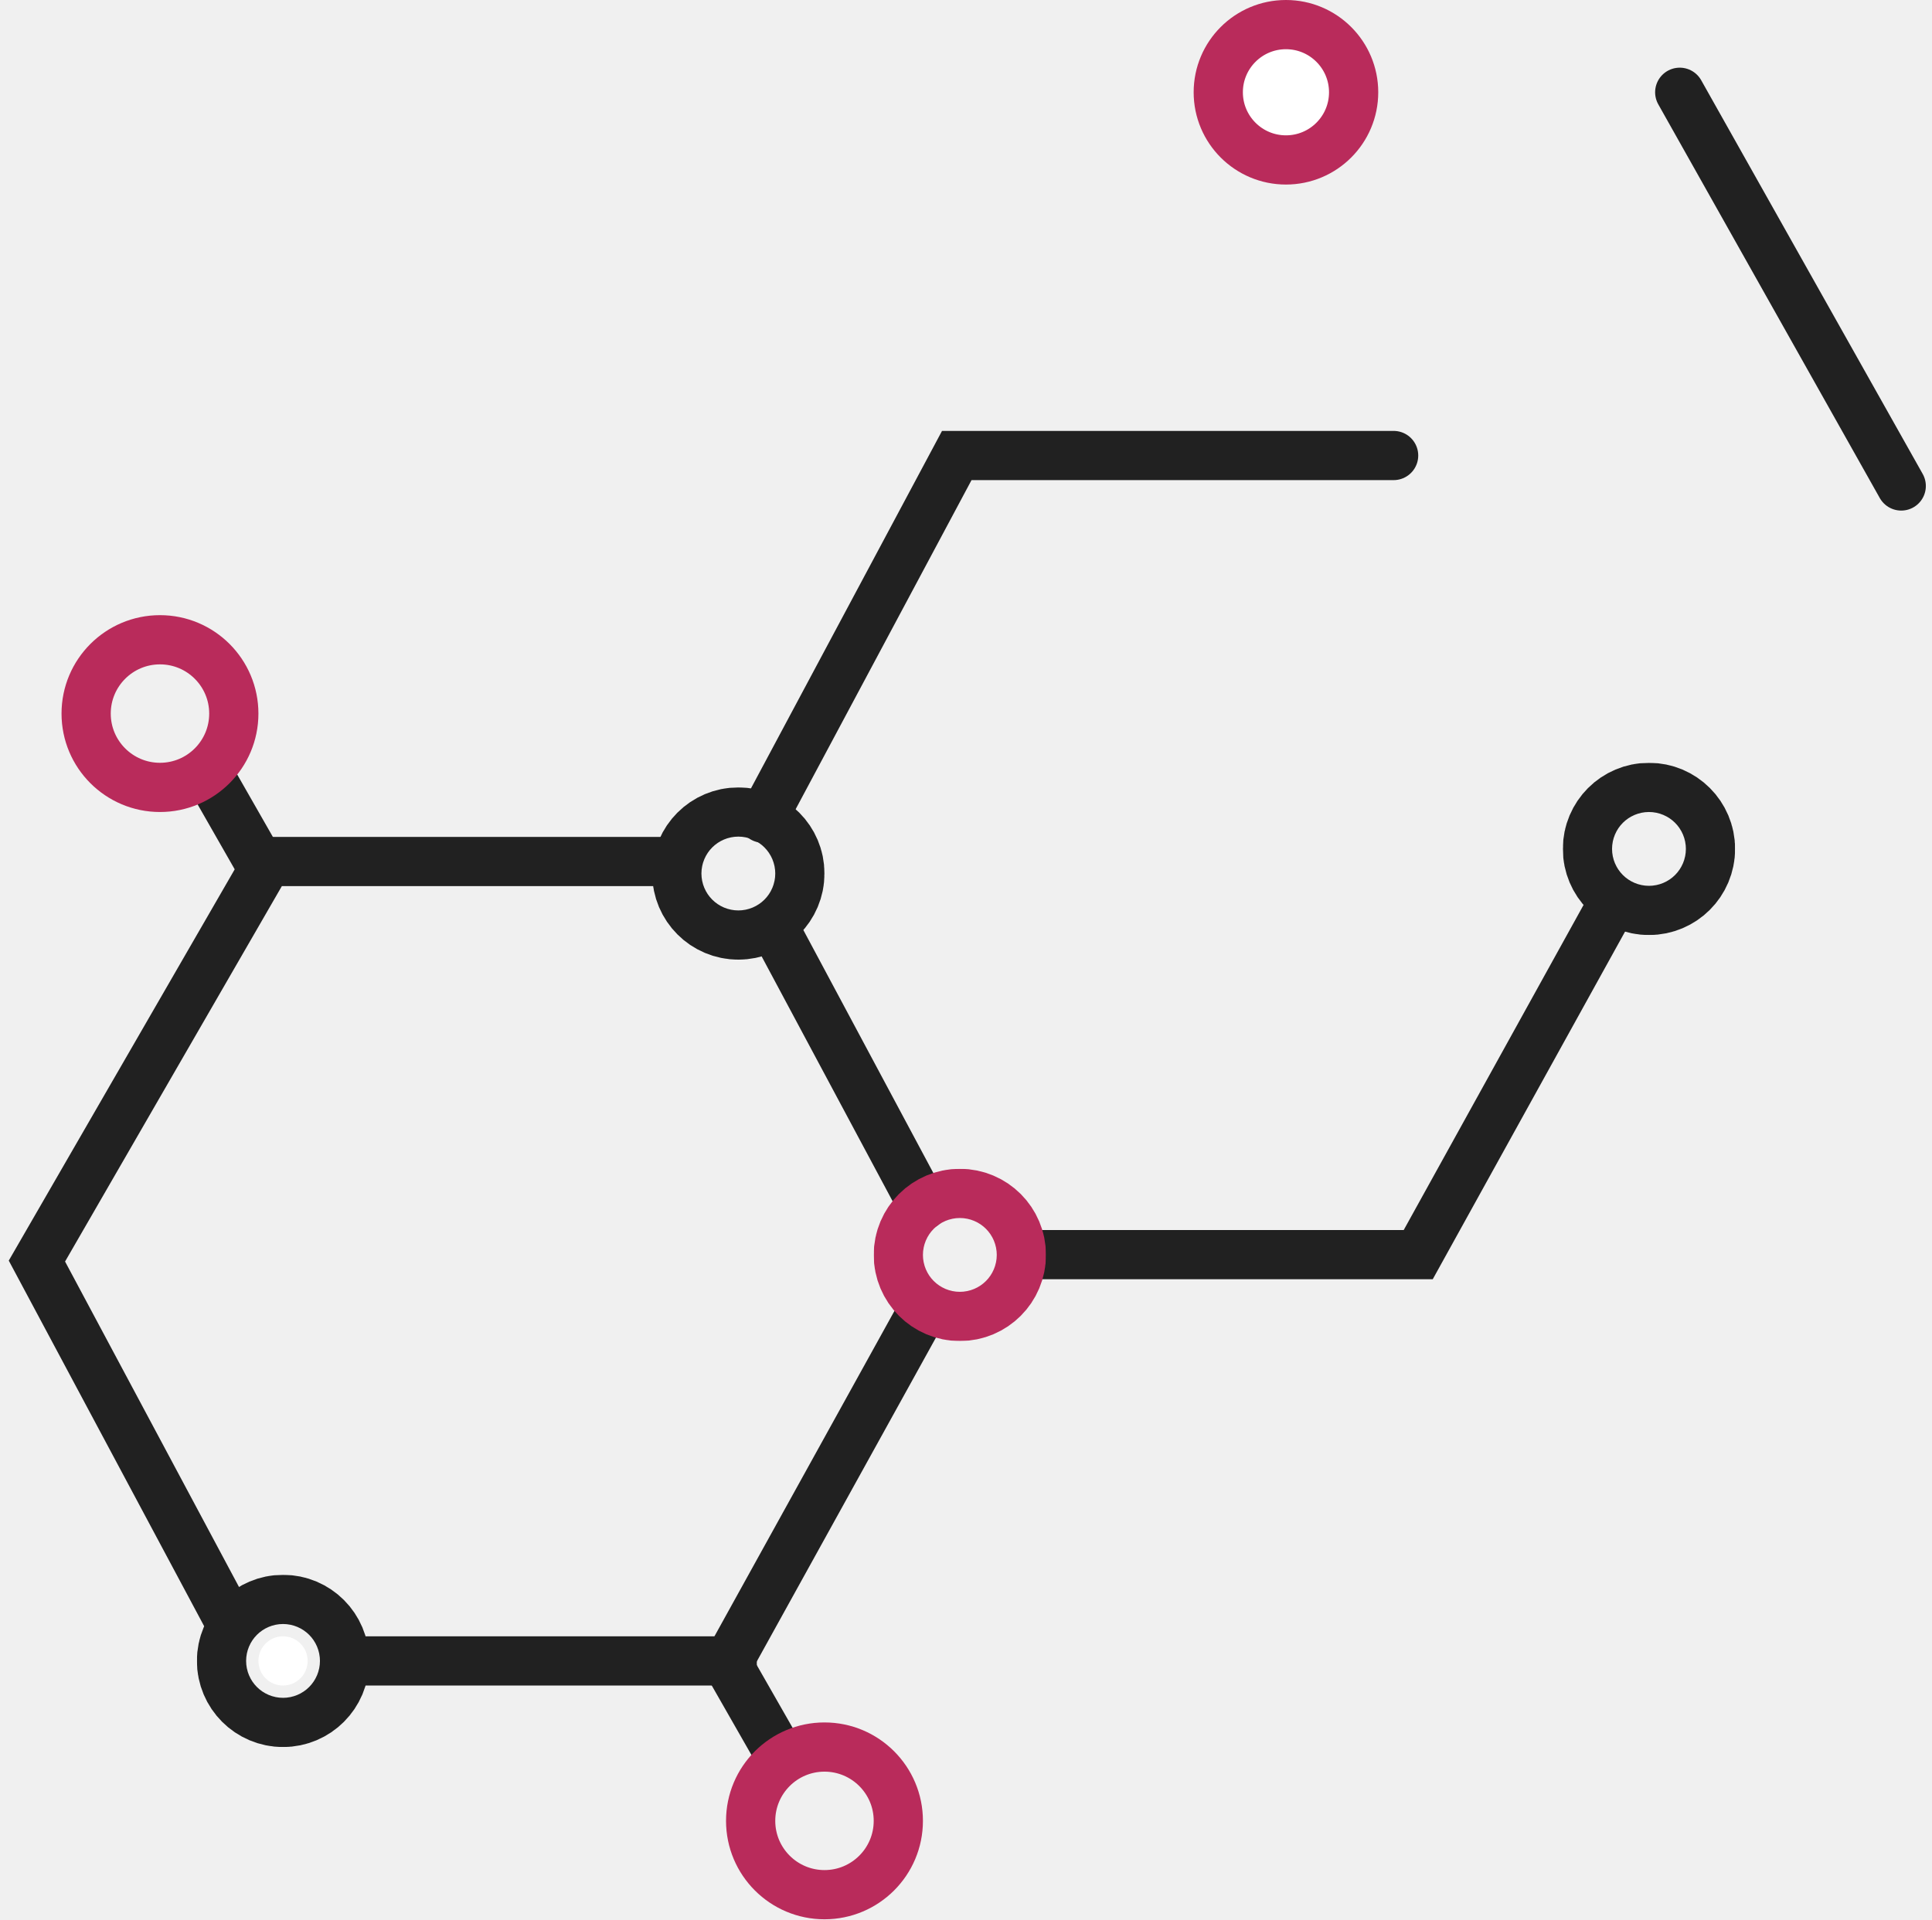
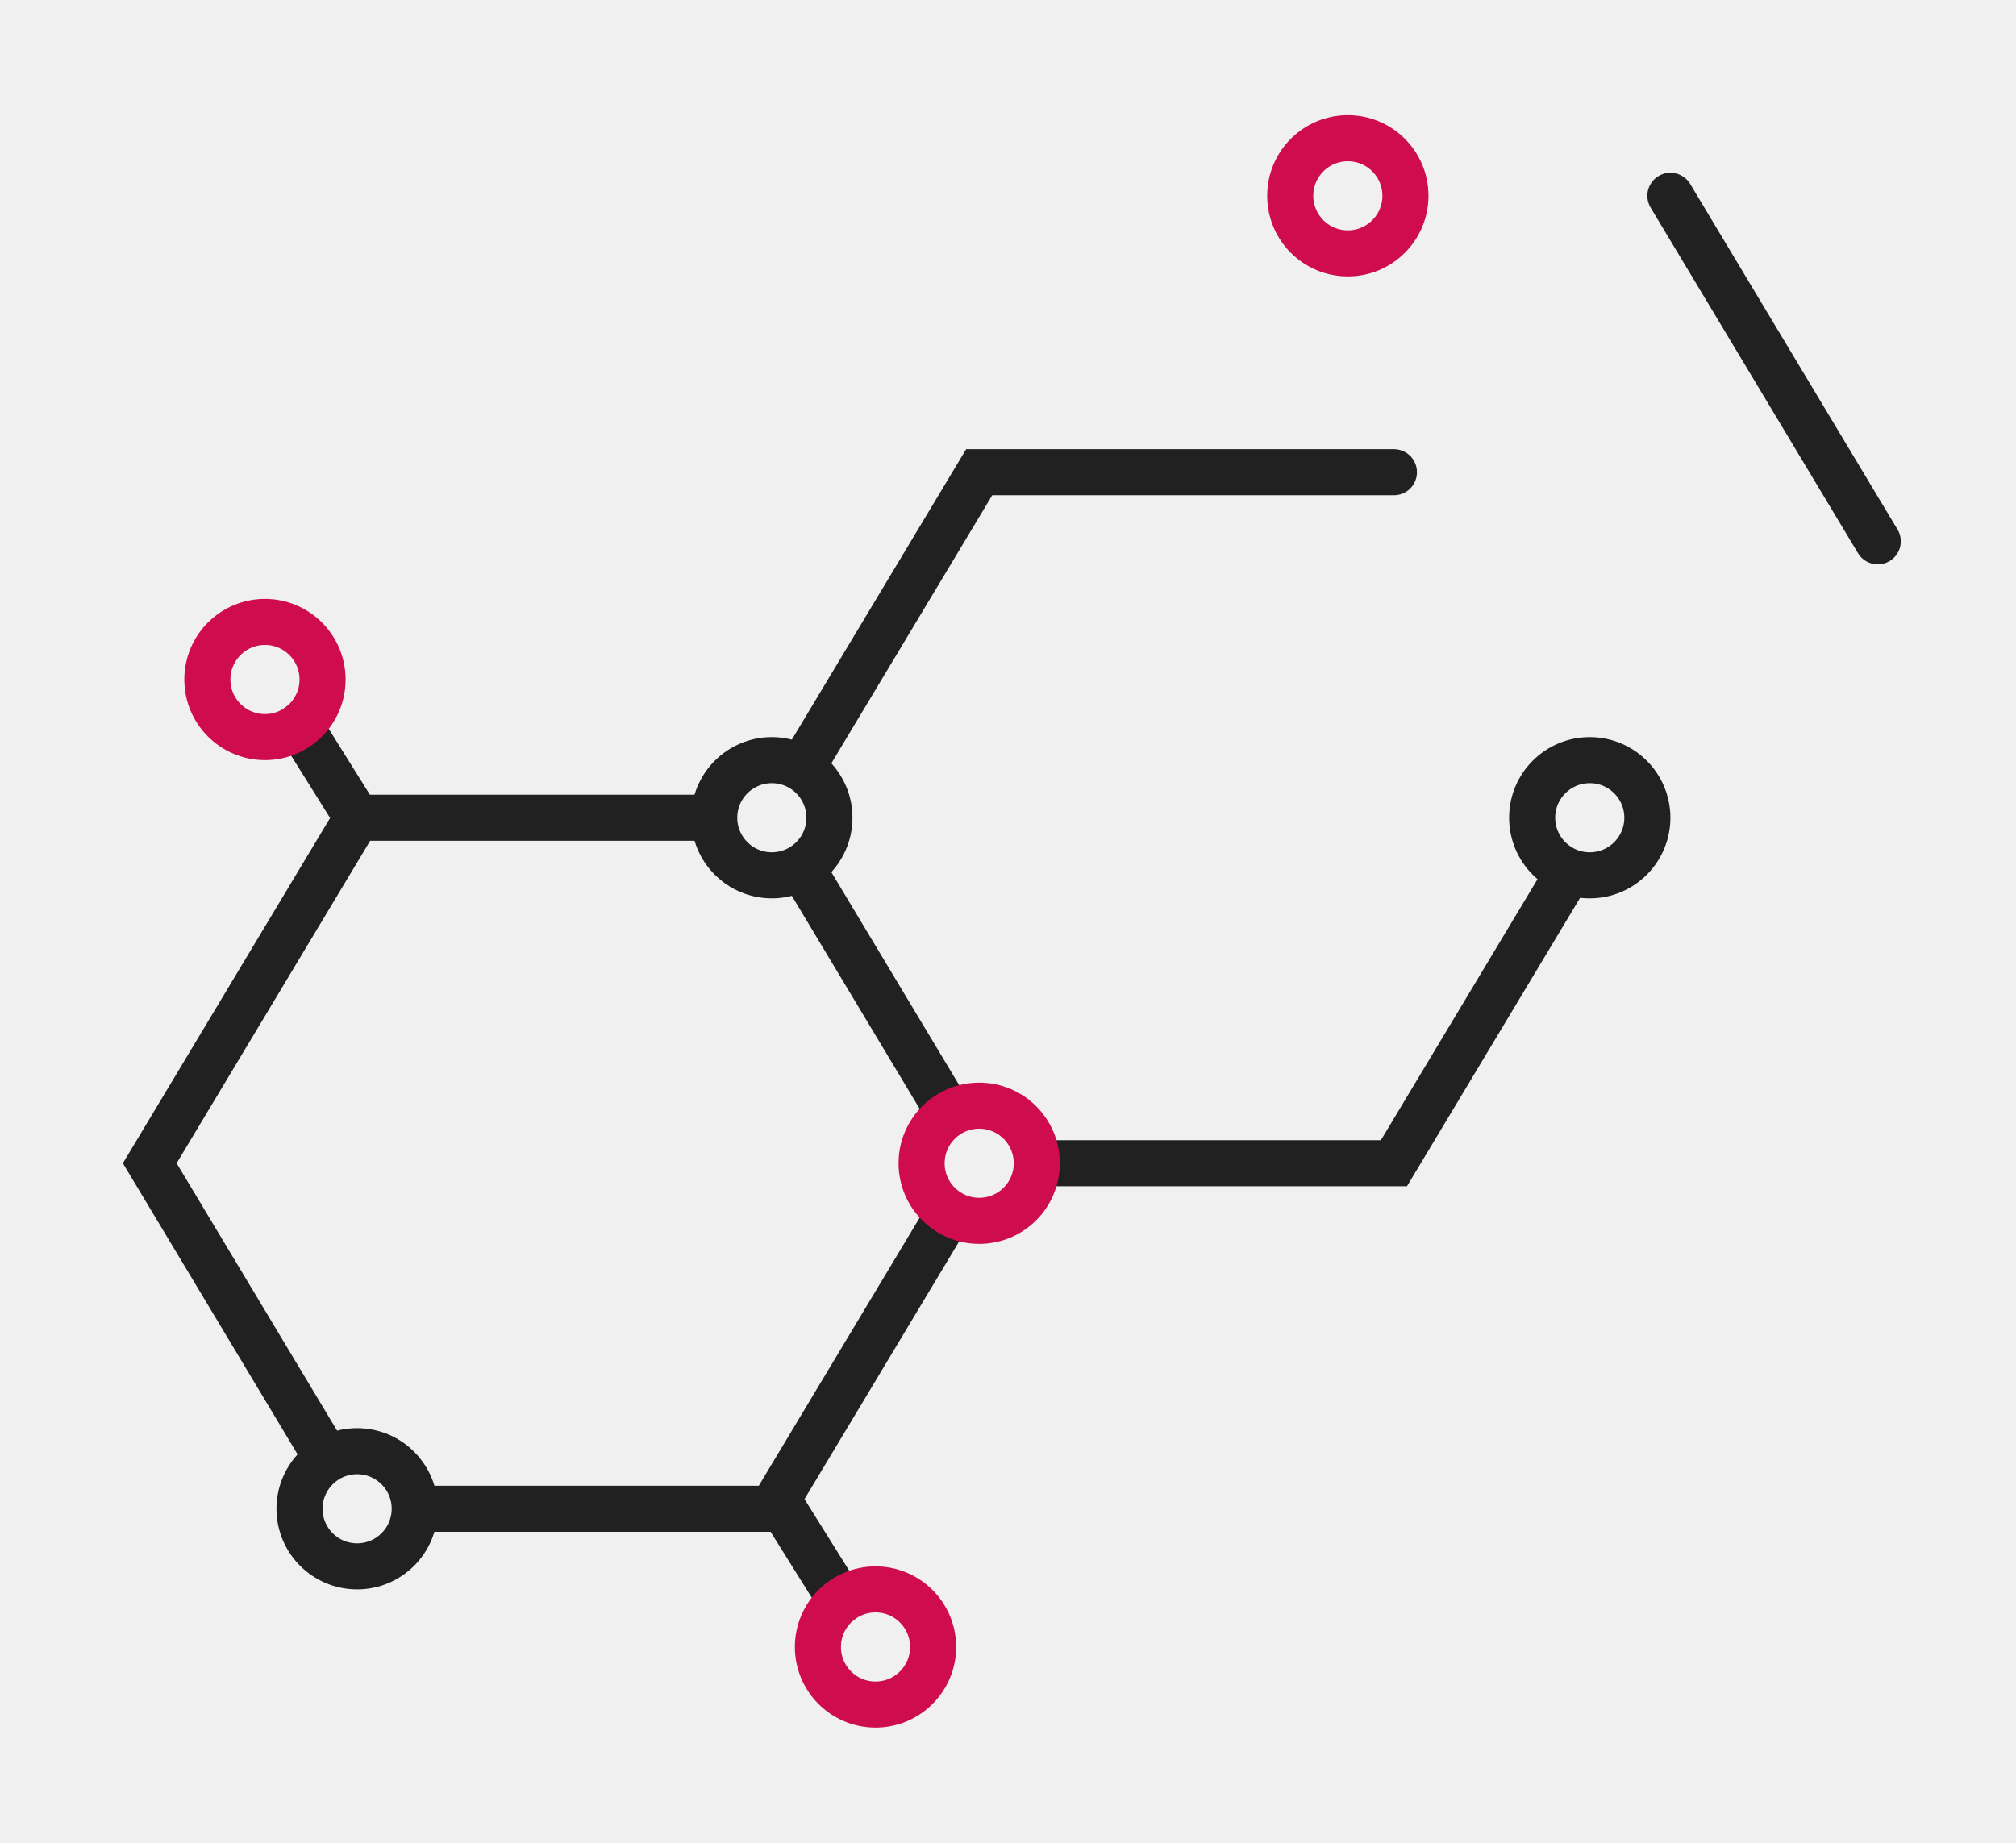
- <svg xmlns="http://www.w3.org/2000/svg" xmlns:xlink="http://www.w3.org/1999/xlink" width="157" height="156" viewBox="0 0 157 156">
-   <defs>
-     <circle id="a" cx="143" cy="80" r="2" />
-     <mask id="e" x="-5" y="-5" width="14" height="14">
-       <path fill="#fff" d="M136 73h14v14h-14z" />
-       <use xlink:href="#a" />
-     </mask>
-     <circle id="b" cx="69" cy="82" r="2" />
-     <mask id="f" x="-5" y="-5" width="14" height="14">
-       <path fill="#fff" d="M62 75h14v14H62z" />
-       <use xlink:href="#b" />
-     </mask>
-     <circle id="c" cx="32" cy="146" r="2" />
-     <mask id="g" x="-5" y="-5" width="14" height="14">
-       <path fill="#fff" d="M25 139h14v14H25z" />
-       <use xlink:href="#c" />
-     </mask>
-     <circle id="d" cx="87" cy="113" r="2" />
-     <mask id="h" x="-5" y="-5" width="14" height="14">
-       <path fill="#fff" d="M80 106h14v14H80z" />
-       <use xlink:href="#d" />
-     </mask>
-   </defs>
-   <g transform="translate(-9 -11)" fill="none" fill-rule="evenodd">
-     <path d="M0 0h176v176H0z" />
-     <path d="M72.5 87.5L84 109" stroke="#212121" stroke-width="4" stroke-linecap="round" />
-     <path d="M26 74l4 7M68 146l4 7" stroke="#212121" stroke-width="4" stroke-linecap="square" />
-     <path d="M84 117.5l-15.75 28.476m-40.5-3L12 113.5l18.75-32.476h33.5" stroke="#212121" stroke-width="4" />
-     <path d="M68.5 146H37.436" stroke="#212121" stroke-width="4" stroke-linecap="square" />
-     <path d="M140 84.5l-15.75 28.476h-31.5M71 77.5l15.75-29.476h35.5" stroke="#212121" stroke-width="4" stroke-linecap="round" />
-     <use stroke="#212121" mask="url(#e)" stroke-width="10" xlink:href="#a" />
-     <use stroke="#212121" mask="url(#f)" stroke-width="10" xlink:href="#b" />
-     <use fill="#FFF" xlink:href="#c" />
-     <use stroke="#212121" mask="url(#g)" stroke-width="10" xlink:href="#c" />
-     <use stroke="#B92B5B" mask="url(#h)" stroke-width="10" xlink:href="#d" />
-     <circle stroke="#B92B5B" stroke-width="4" cx="22" cy="69" r="6" />
-     <circle stroke="#B92B5B" stroke-width="4" fill="#FFF" cx="113.5" cy="18.5" r="5.5" />
-     <circle stroke="#B92B5B" stroke-width="4" cx="76" cy="159" r="6" />
-     <path d="M145.5 18.5l18 32" stroke="#212121" stroke-width="4" stroke-linecap="round" />
-   </g>
+ <svg xmlns="http://www.w3.org/2000/svg" id="Layer_1" width="175" height="160" viewBox="0 0 175 160">
+   <style>.st0{stroke-linecap:round}.st0,.st1,.st2{fill:none;stroke:#212121;stroke-width:4;stroke-miterlimit:10}.st2{stroke:#cf0c4e}</style>
+   <path class="st0" d="M163 47l-18-30M31 71l-5-8M73 139l-5-8M91 101h30l15-25M121 41H85L70 66M82 96L70 76M37 131h30l15-25M61 71H31l-18 30 15 25" />
+   <circle class="st1" cx="67" cy="71" r="5" />
+   <circle class="st2" cx="85" cy="101" r="5" />
+   <circle class="st2" cx="76" cy="143" r="5" />
+   <circle class="st2" cx="23" cy="59" r="5" />
+   <circle class="st1" cx="31" cy="131" r="5" />
+   <circle class="st1" cx="138" cy="71" r="5" />
+   <circle class="st2" cx="117" cy="17" r="5" />
</svg>
